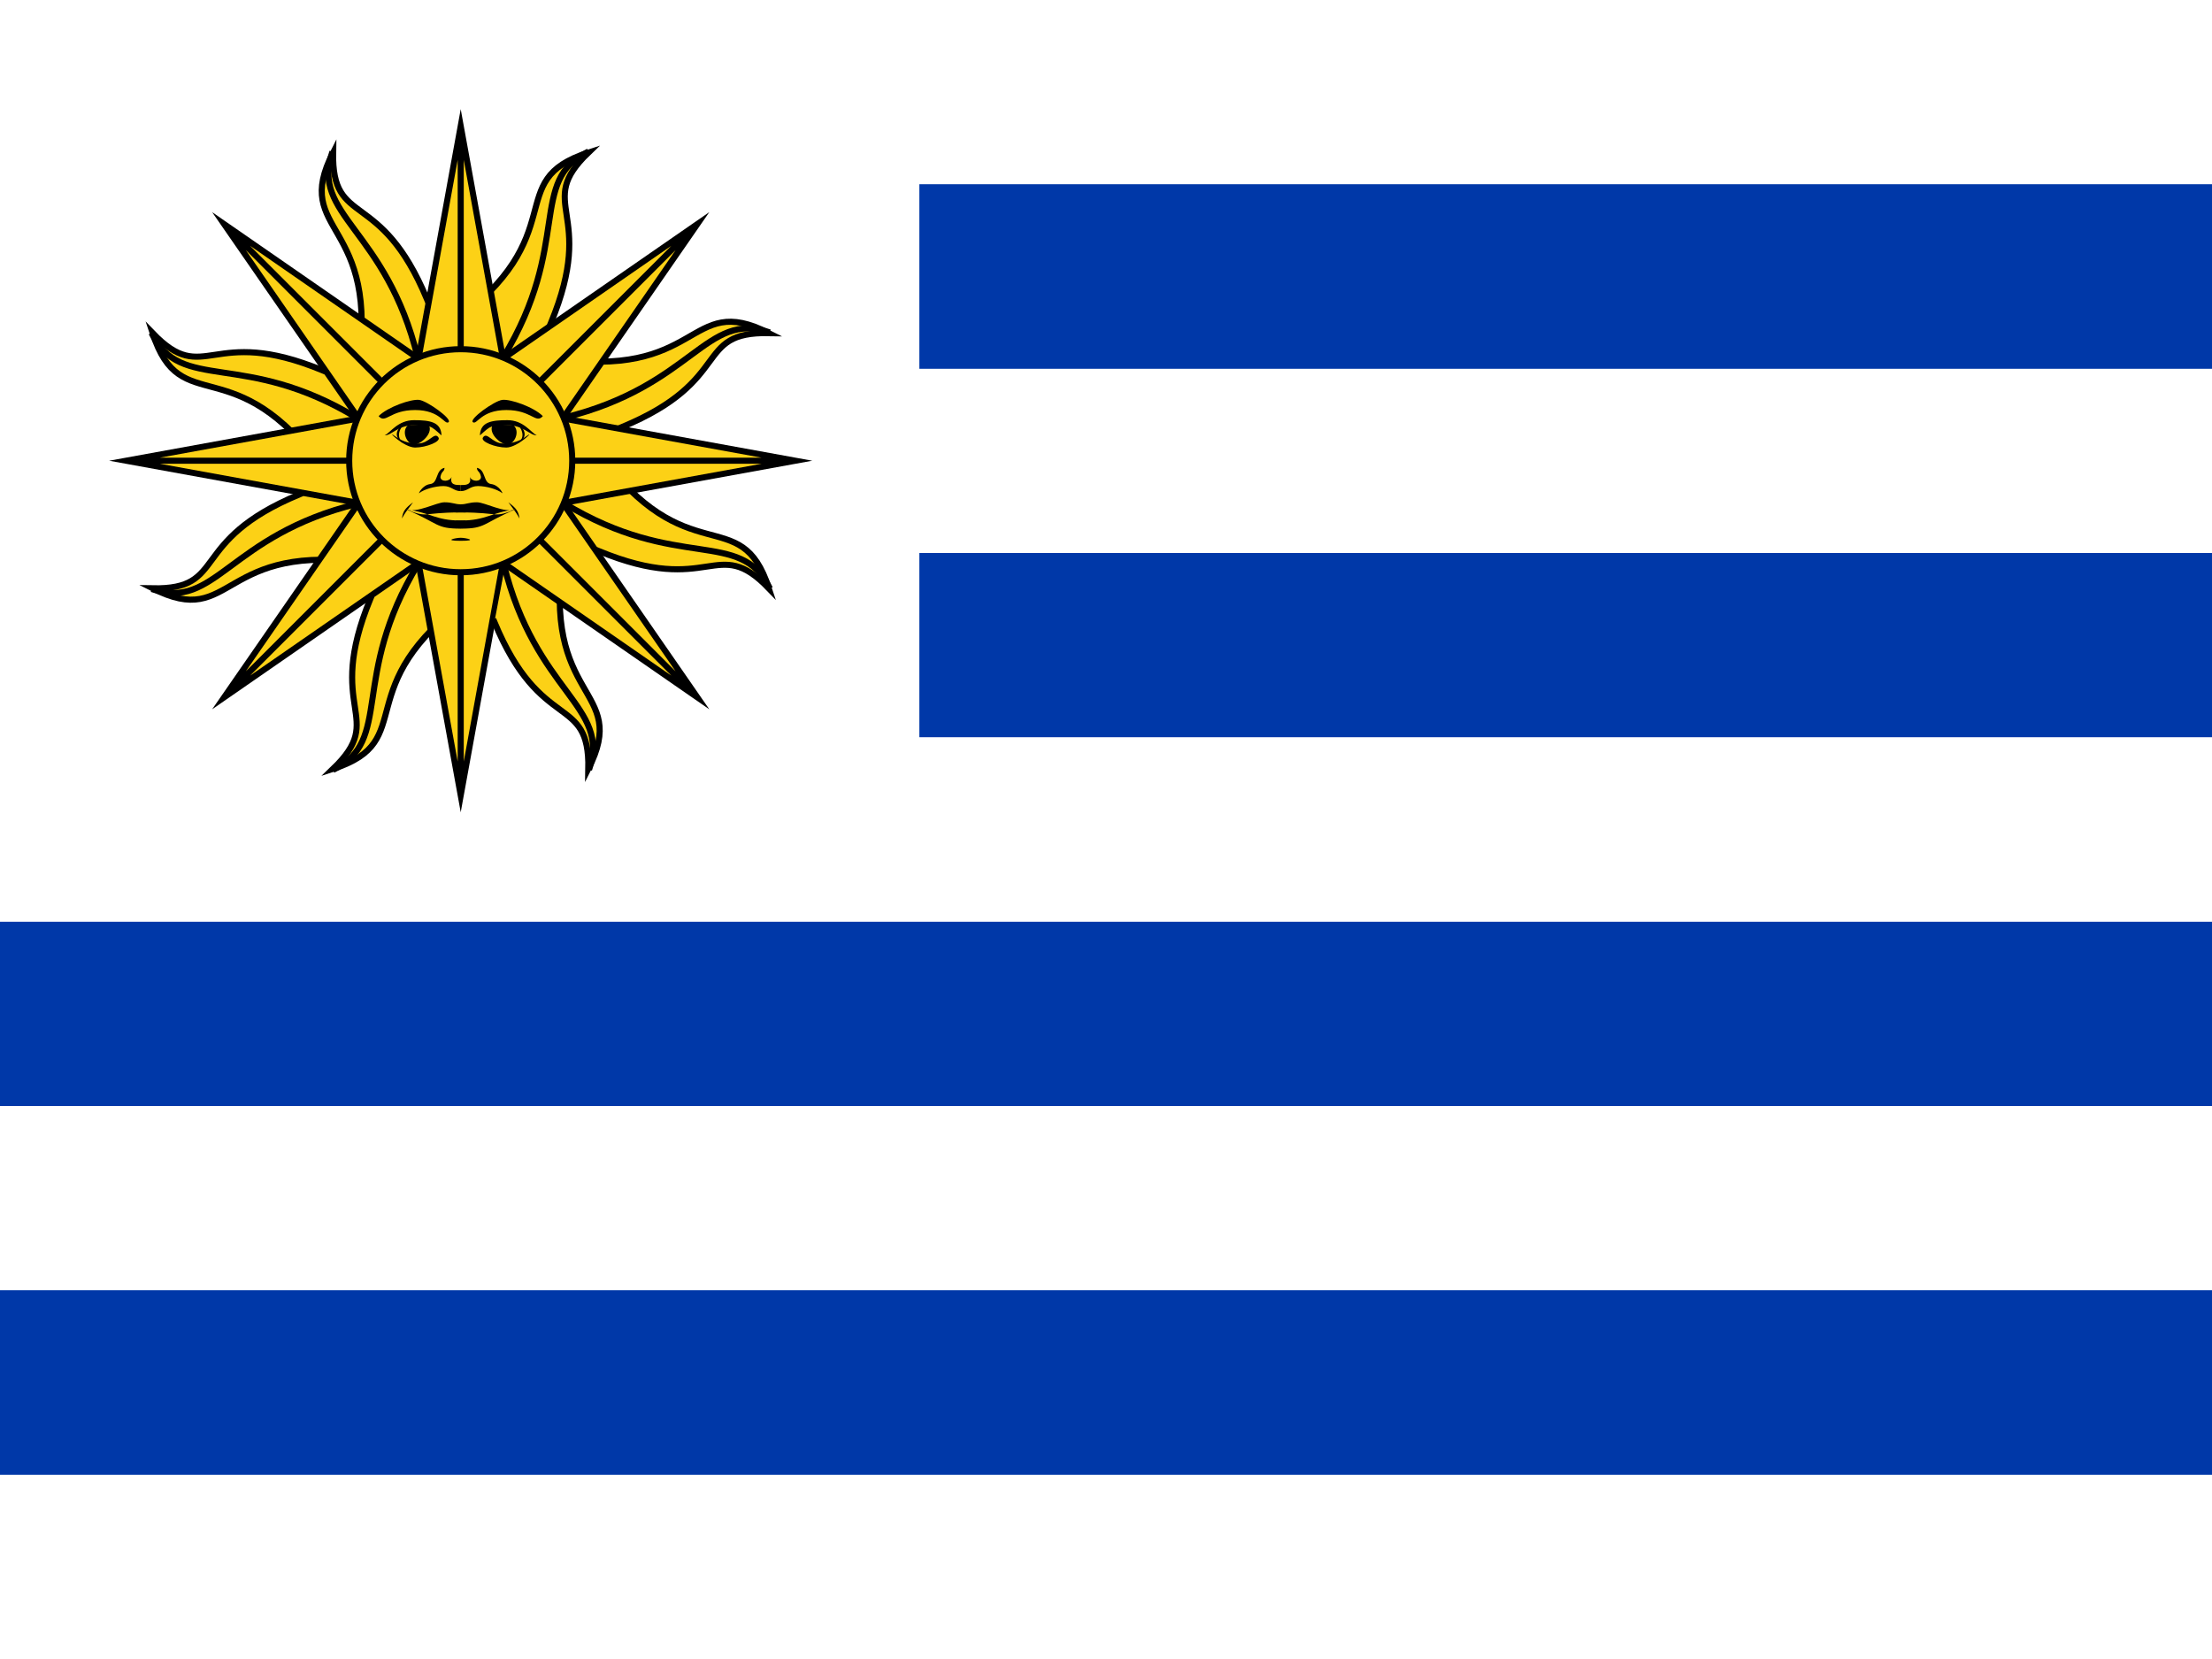
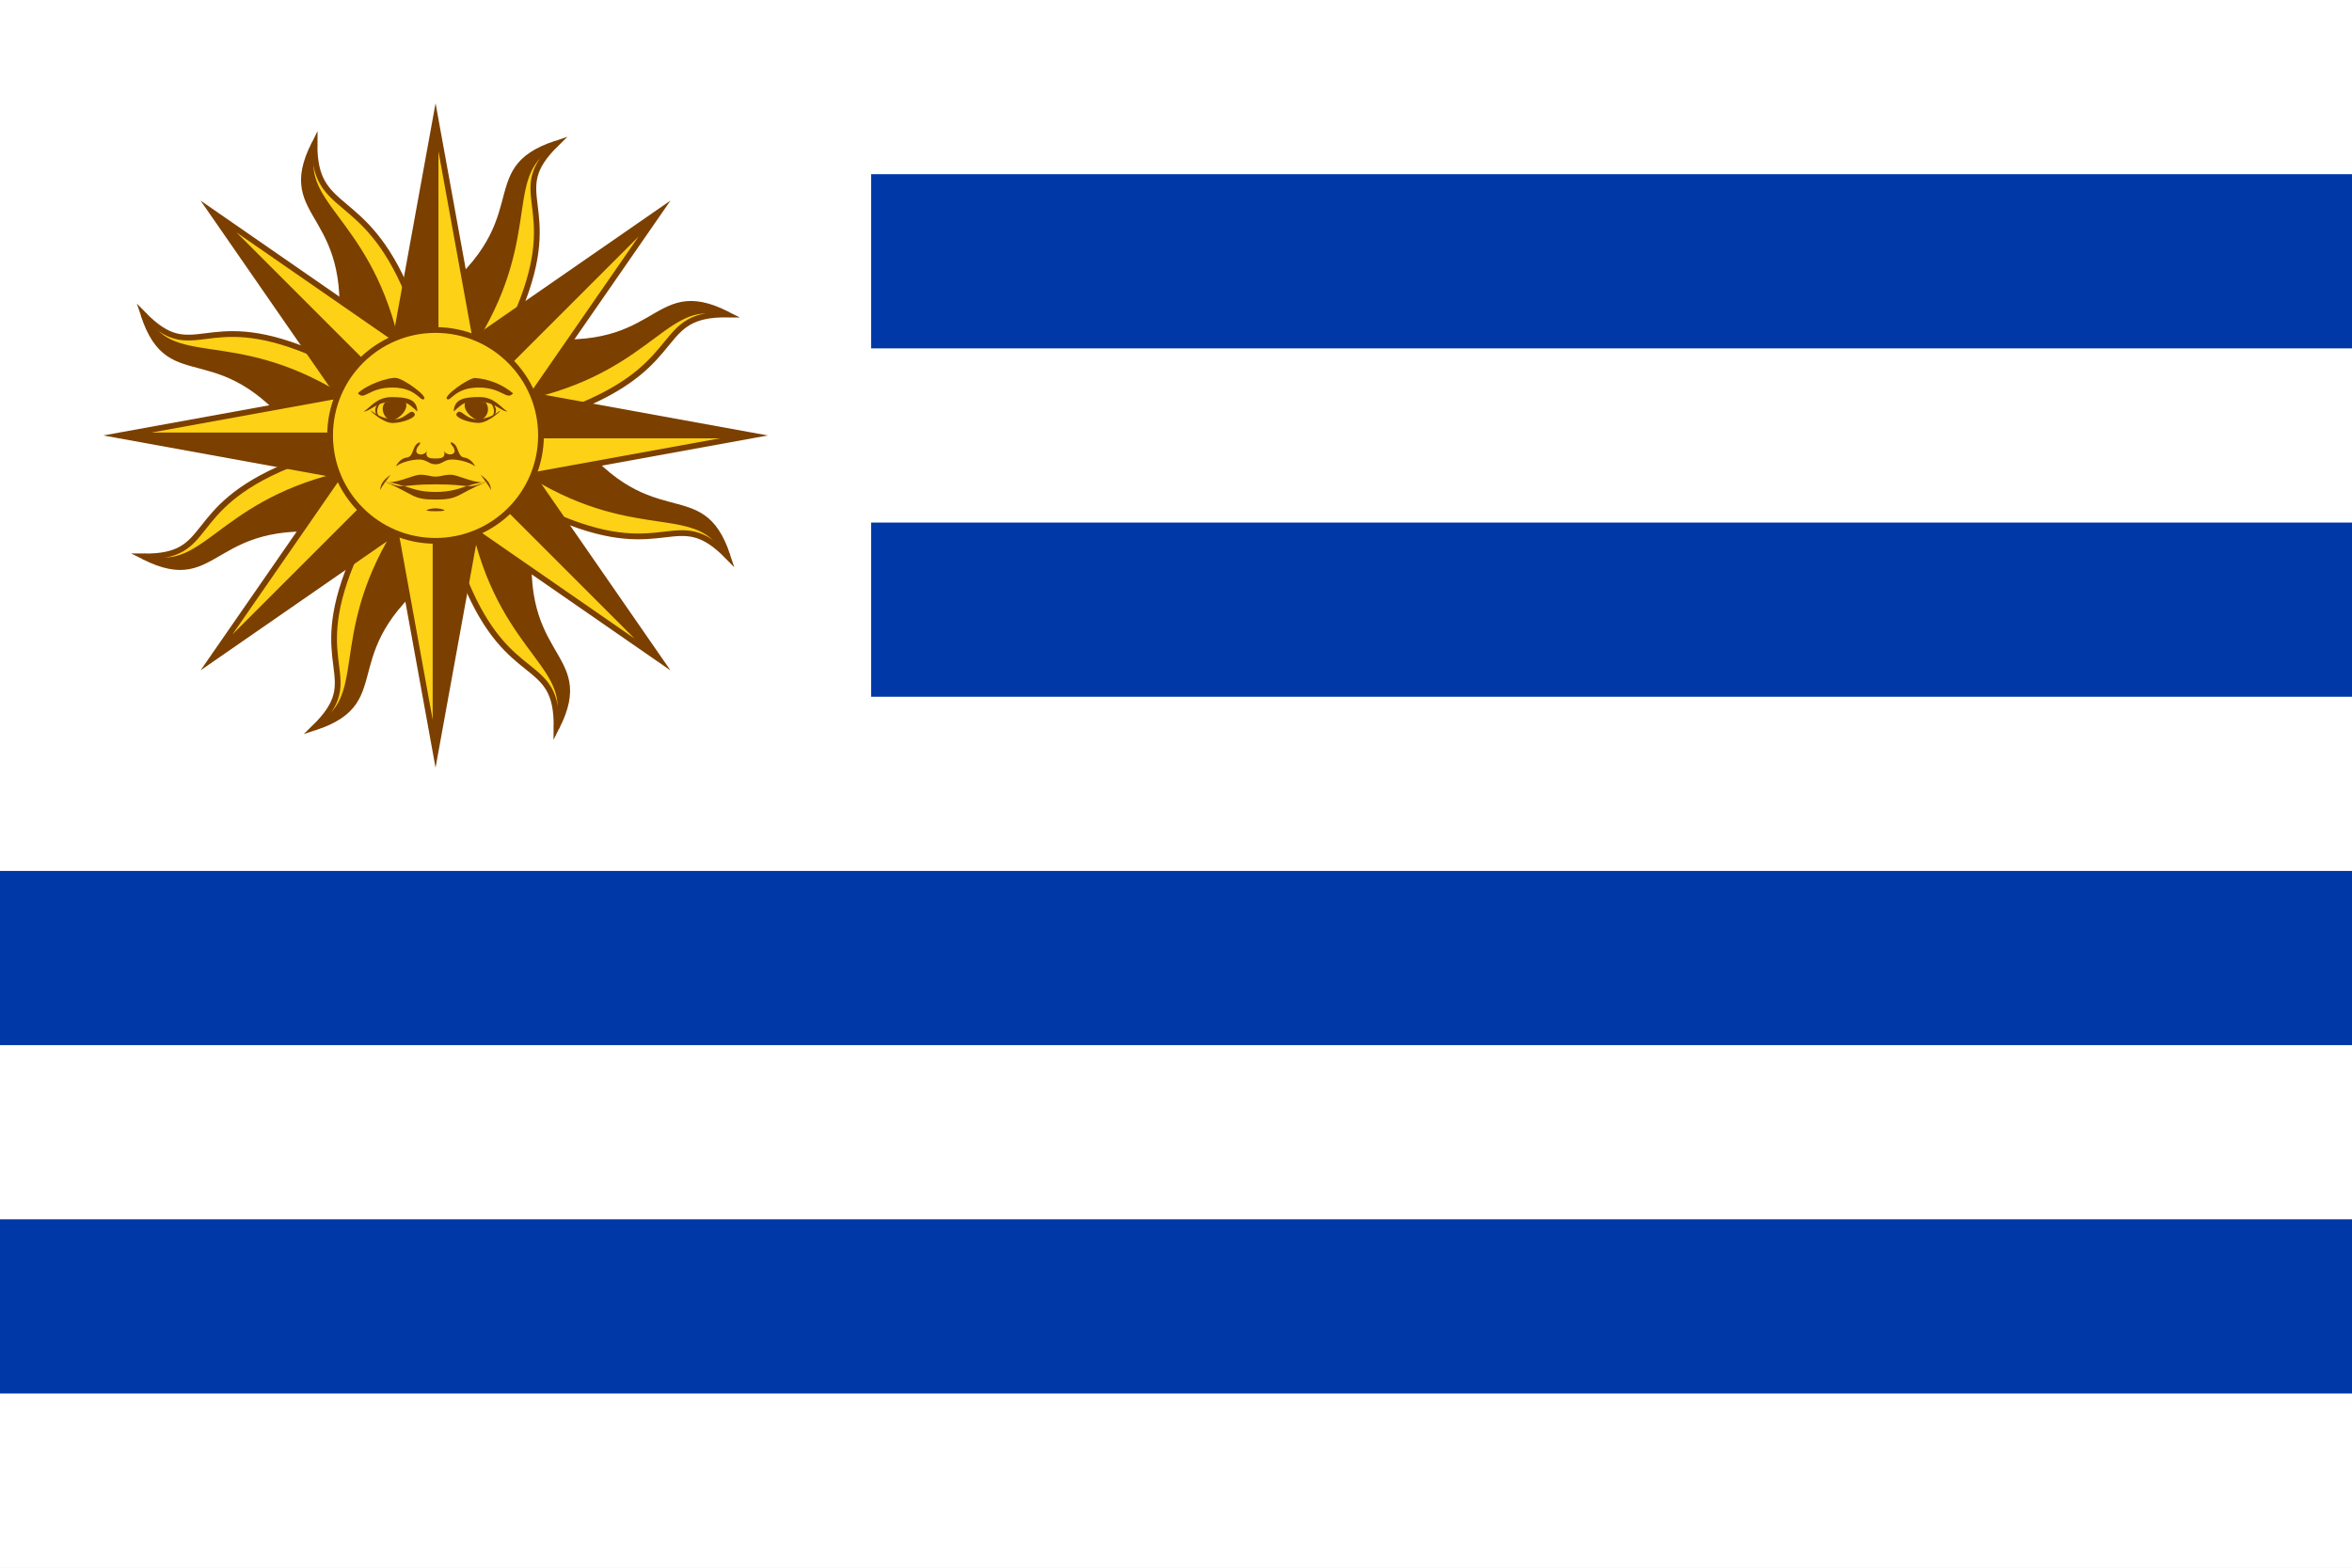
- <svg xmlns="http://www.w3.org/2000/svg" xmlns:xlink="http://www.w3.org/1999/xlink" id="flag-icons-uy" viewBox="0 0 640 480">
-   <path fill="#fff" d="M0 0h640v480H0z" />
-   <path fill="#0038a8" d="M266 53.3h374v53.4H266zm0 106.7h374v53.3H266zM0 266.7h640V320H0zm0 106.6h640v53.4H0z" />
-   <g fill="#fcd116" stroke="#000" stroke-miterlimit="20" stroke-width=".6" transform="translate(133.3 133.3)scale(2.93333)">
-     <g id="uy-c">
-       <g id="uy-b">
-         <g id="uy-a">
-           <path stroke-linecap="square" d="m-2 8.9 3 4.5c-12.4 9-4.9 14.2-13.6 17 5.4-5.2-.9-5.7 3.7-16.8" />
-           <path fill="none" d="M-4.2 10.2c-6.8 11.2-2.4 17.4-8.4 20.3" />
-           <path d="M0 0h6L0 33-6 0h6v33" />
+ <svg xmlns="http://www.w3.org/2000/svg" xmlns:xlink="http://www.w3.org/1999/xlink" viewBox="-5 -5 945 630">
+   <style>.C{stroke-width:.6}.D{stroke-linecap:square}.E{stroke-width:.27}.F{fill:#7b3f00}.G{stroke-width:.61}.H{fill:#fcd116}</style>
+   <defs>
+     <path id="A" d="M1.5 9 .2 11.03l.1.02c-.99 6.45.12 10.63.93 13.88.41 1.63.75 3.03.69 4.37a5.66 5.66 0 0 1-.71 2.54C5.86 26.68-1.46 24.12 6 12z" class="D E F" />
+     <path id="B" fill="none" d="M0 11c-2 13 4.5 17 0 22" />
+     <path id="C" d="M0 0h-6l6 33L6 0zv33" />
+     <path id="D" stroke="none" d="M0 0h6zv33L6 0" class="F" />
+   </defs>
+   <path fill="#fff" d="M-5-5h945v630H-5z" />
+   <path fill="#0038a8" d="M345 65h595v70H345zm0 140h595v70H345zM-5 345h945v70H-5zm0 140h945v70H-5z" />
+   <g transform="translate(234.285 -392.52)scale(3.7795)">
+     <g stroke="#7b3f00" stroke-miterlimit="20">
+       <g class="H">
+         <path d="m-19.11 157.89 3.07 4.58c-12.6 9.12-4.91 14.51-13.83 17.42 5.55-5.42-.73-6.25 3.94-17.55" class="D G" />
+         <g transform="matrix(.3898 .9411 -.9411 .3898 -17.009 148.833)">
+           <g class="D">
+             <path d="M1.5 9 6 12c-8 13 1 15-6 21 3-7-3.01-5.58-3.01-17.58" class="C" />
+             <use xlink:href="#A" class="E" />
+           </g>
+           <use xlink:href="#B" class="C" />
        </g>
-         <use xlink:href="#uy-a" width="100%" height="100%" transform="rotate(45)" />
+         <path d="m-17.01 148.83-4.32-4.32-19.45 28.09 28.09-19.45-4.32-4.32-23.77 23.77" class="G" />
+         <g transform="matrix(-.3898 .9412 -.941 -.3898 -17.009 148.833)">
+           <g class="D">
+             <path d="M1.5 9 6 12c-8 13 1 15-6 21 3-7-3.03-5.45-3.03-17.45" class="C" />
+             <use xlink:href="#A" class="E" />
+           </g>
+           <use xlink:href="#B" class="C" />
+         </g>
+         <g class="C" transform="matrix(0 1.0187 -1.0186 0 -17.009 148.833)">
+           <use xlink:href="#C" />
+           <use xlink:href="#D" />
+         </g>
+         <g transform="matrix(-.9411 .3898 -.3898 -.9411 -17.009 148.833)">
+           <g class="D">
+             <path d="M1.5 9 6 12c-8 13 1 15-6 21 3-7-3.02-6.24-3.02-18.24" class="C" />
+             <use xlink:href="#A" class="E" />
+           </g>
+           <use xlink:href="#B" class="C" />
+         </g>
+         <g class="C" transform="scale(-1.0187)rotate(-45 -168.018 -93.21)">
+           <use xlink:href="#C" />
+           <use xlink:href="#D" />
+         </g>
+         <g transform="rotate(-157.5 6.298 76.108)scale(1.0186)">
+           <g class="D">
+             <path d="M1.5 9 6 12c-8 13 1 15-6 21 3-7-3.01-5.46-3.01-17.46" class="C" />
+             <use xlink:href="#A" class="E" />
+           </g>
+           <use xlink:href="#B" class="C" />
+         </g>
+         <g class="C" transform="rotate(180 -8.504 74.417)scale(1.0186)">
+           <use xlink:href="#C" />
+           <use xlink:href="#D" />
+         </g>
+         <g transform="rotate(-112.5 41.22 80.1)scale(1.0186)">
+           <g class="D">
+             <path d="M1.5 9 6 12c-8 13 1 15-6 21 3-7-2.95-5.79-2.95-17.79" class="C" />
+             <use xlink:href="#A" class="E" />
+           </g>
+           <use xlink:href="#B" class="C" />
+         </g>
+         <g class="C" transform="rotate(-135 22.32 77.94)scale(1.0186)">
+           <use xlink:href="#C" />
+           <use xlink:href="#D" />
+         </g>
+         <g transform="matrix(.3898 -.941 .9412 .3898 -17.009 148.833)">
+           <g class="D">
+             <path d="M1.5 9 6 12c-8 13 1 15-6 21 3-7-3.02-5.59-3.02-17.59" class="C" />
+             <use xlink:href="#A" class="E" />
+           </g>
+           <use xlink:href="#B" class="C" />
+         </g>
+         <g class="C" transform="matrix(0 -1.0186 1.0187 0 -17.009 148.833)">
+           <use xlink:href="#C" />
+           <use xlink:href="#D" />
+         </g>
+         <g transform="matrix(.9411 -.3898 .3898 .9411 -17.009 148.833)">
+           <g class="D">
+             <path d="M1.5 9 6 12c-8 13 1 15-6 21 3-7-2.98-5.66-2.98-17.66" class="C" />
+             <use xlink:href="#A" class="E" />
+           </g>
+           <use xlink:href="#B" class="C" />
+         </g>
+         <g class="C" transform="scale(1.0187)rotate(-45 168.018 93.21)">
+           <use xlink:href="#C" />
+           <use xlink:href="#D" />
+         </g>
      </g>
-       <use xlink:href="#uy-b" width="100%" height="100%" transform="rotate(90)" />
+       <path stroke-width=".28" d="m-19.1 157.89-2.02 1.4.09.05c-3.44 5.68-4.03 10.05-4.53 13.43-.25 1.69-.48 3.14-1.06 4.38a5.76 5.76 0 0 1-1.66 2.11c6.38-3.04.5-8.3 12.24-16.8z" class="F" />
+       <g class="G">
+         <path fill="none" d="M-21.3 159.19c-6.95 11.45-2.39 17.75-8.58 20.7" />
+         <path d="M-17.01 148.83h-6.11l6.11 33.62 6.11-33.62h-6.11v33.62" class="H" />
+       </g>
    </g>
-     <use xlink:href="#uy-c" width="100%" height="100%" transform="scale(-1)" />
-     <circle r="11" />
-   </g>
-   <g transform="translate(133.3 133.3)scale(.29333)">
-     <g id="uy-d">
-       <path d="M81-44c-7 8-11-6-36-6S16-35 12-38s21-21 29-22 31 7 40 16m-29 9c7 6 1 19-6 19S26-28 32-36" />
-       <path d="M19-26c1-12 11-14 27-14s23 12 29 15c-7 0-13-10-29-10s-16 0-27 10m3 2c4-6 9 6 20 6s17-3 24-8-10 12-21 12-26-6-23-10" />
-       <path d="M56-17c13-7 5-17 0-19 2 2 10 12 0 19M0 43c6 0 8-2 16-2s27 11 38 7c-23 9-14 3-54 3h-5m63 6c-4-7-3-5-11-16 8 6 10 9 11 16M0 67c25 0 21-5 54-19-24 3-29 11-54 11h-5m5-29c7 0 9-5 17-5s19 3 24 7c1 1-3-8-11-9S25 9 16 7c0 4 3 3 4 9 0 5-9 5-11 0 2 8-4 8-9 8" />
+     <g class="F">
+       <path d="M-17.01 148.83h6.11zv33.62l6.11-33.62" />
+       <path d="m-17.01 148.83 4.32 4.32zl-23.77 23.77 28.09-19.45" />
    </g>
-     <use xlink:href="#uy-d" width="100%" height="100%" transform="scale(-1 1)" />
-     <path d="M0 76c-5 0-18 3 0 3s5-3 0-3" />
+     <circle cx="-17.01" cy="148.83" r="11.21" stroke="#7b3f00" class="G H" />
+     <g class="F">
+       <path d="M-8.76 144.35c-.71.81-1.12-.61-3.67-.61s-2.95 1.53-3.36 1.22 2.14-2.14 2.95-2.24a7.2 7.2 0 0 1 4.07 1.63m-2.95.92a1.2 1.2 0 0 1-.61 1.94c-.71 0-2.04-1.22-1.43-2.04" />
+       <path d="M-15.07 146.18c.1-1.22 1.12-1.43 2.75-1.43s2.34 1.22 2.95 1.53c-.71 0-1.32-1.02-2.95-1.02s-1.63 0-2.75 1.02m.31.2c.41-.61.92.61 2.04.61a3.7 3.7 0 0 0 2.44-.81c.71-.51-1.02 1.22-2.14 1.22s-2.65-.61-2.34-1.02m-7.95-1.32c-.51.2-1.32 1.22 0 1.94-1.02-.71-.2-1.73 0-1.94" />
+       <path d="M-11.3 145.17c.2.2 1.02 1.22 0 1.94 1.32-.71.51-1.73 0-1.94m-7.33 4.38c-.92.2-.61 1.53-1.43 1.63s-1.22 1.02-1.12.92c.51-.41 1.63-.71 2.44-.71s1.02.51 1.73.51.92-.51 1.73-.51 1.94.31 2.44.71c.1.1-.31-.81-1.12-.92s-.51-1.43-1.43-1.63c0 .41.31.31.41.92 0 .51-.92.51-1.12 0 .2.81-.41.81-.92.81s-1.12 0-.92-.81c-.2.51-1.12.51-1.12 0 .1-.61.41-.51.41-.92zm-3.16 3.46c-.81.61-1.02.92-1.12 1.63a7 7 0 0 1 .55-.85l-.14-.06.17.02z" />
+       <path d="m-22.34 153.75-.01.02c.13.03.26.04.4.04zm.39.06a11.4 11.4 0 0 1 1.59.41c.57-.04 1.36-.19 3.35-.19s2.78.14 3.35.19a11.4 11.4 0 0 1 1.59-.41c-1.12 0-2.62-.8-3.31-.8-.81 0-1.02.2-1.63.2s-.81-.2-1.63-.2c-.69 0-2.19.8-3.31.8m9.88 0c.14 0 .28-.01.4-.04l-.01-.02z" />
+       <path d="m-11.68 153.75.17-.02-.14.06a7 7 0 0 1 .55.85c-.1-.71-.31-1.02-1.12-1.63z" />
+       <path d="M-11.65 153.78c-1.07.4-1.44.47-2.01.43-.97.31-1.76.63-3.35.63s-2.38-.32-3.35-.63c-.57.04-.94-.03-2-.44 3.19 1.38 2.85 1.88 5.35 1.88s2.16-.5 5.36-1.87m-10.71-.01c-.04-.03-.1-.04-.15-.05zm10.71 0 .15-.05a.8.8 0 0 1-.16.04zM-25.263 144.35c.714.815 1.121-.612 3.669-.612s2.955 1.529 3.362 1.223-2.14-2.14-2.955-2.242-3.159.714-4.076 1.63m2.955.918c-.713.611-.102 1.936.612 1.936s2.038-1.223 1.426-2.038" />
+       <path d="M-18.945 146.184c-.102-1.223-1.12-1.427-2.751-1.427s-2.344 1.223-2.955 1.529c.713 0 1.324-1.02 2.955-1.02s1.63 0 2.751 1.02m-.306.204c-.407-.612-.917.611-2.038.611s-1.732-.306-2.445-.815 1.019 1.223 2.14 1.223 2.649-.612 2.343-1.02M-17.01 156.58c-.51 0-1.83.31 0 .31s.51-.31 0-.31" />
+     </g>
  </g>
</svg>
